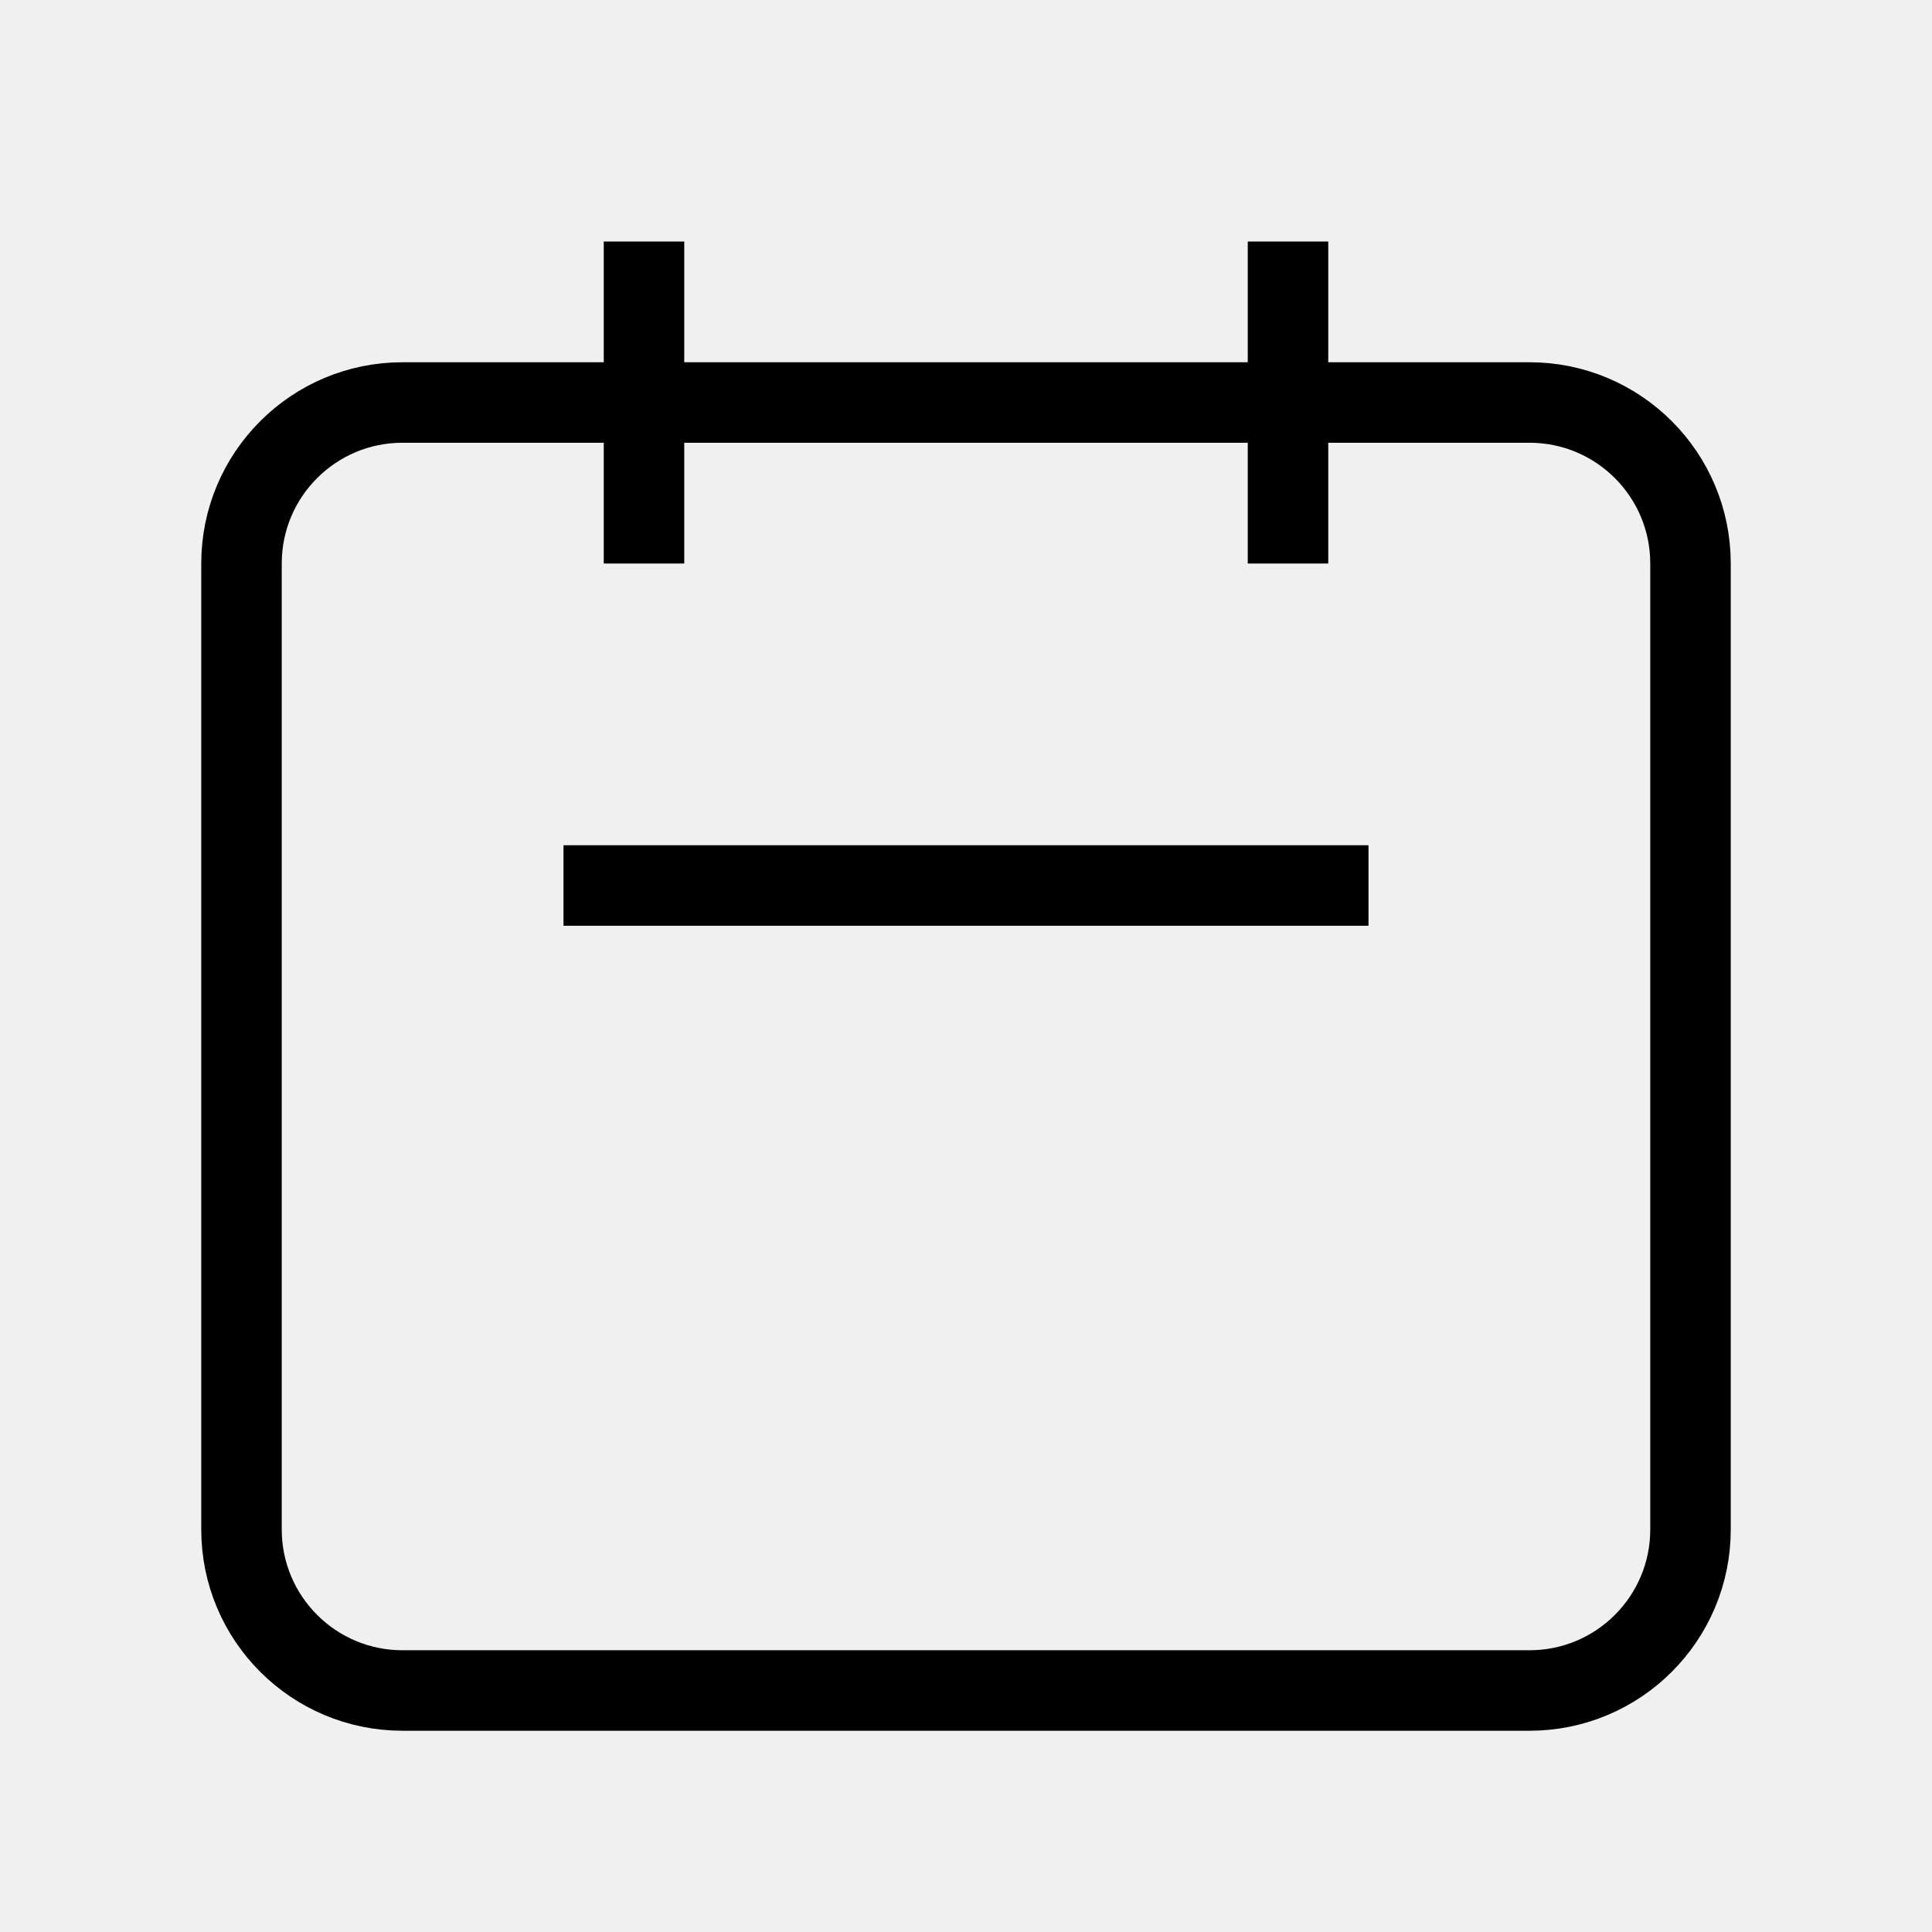
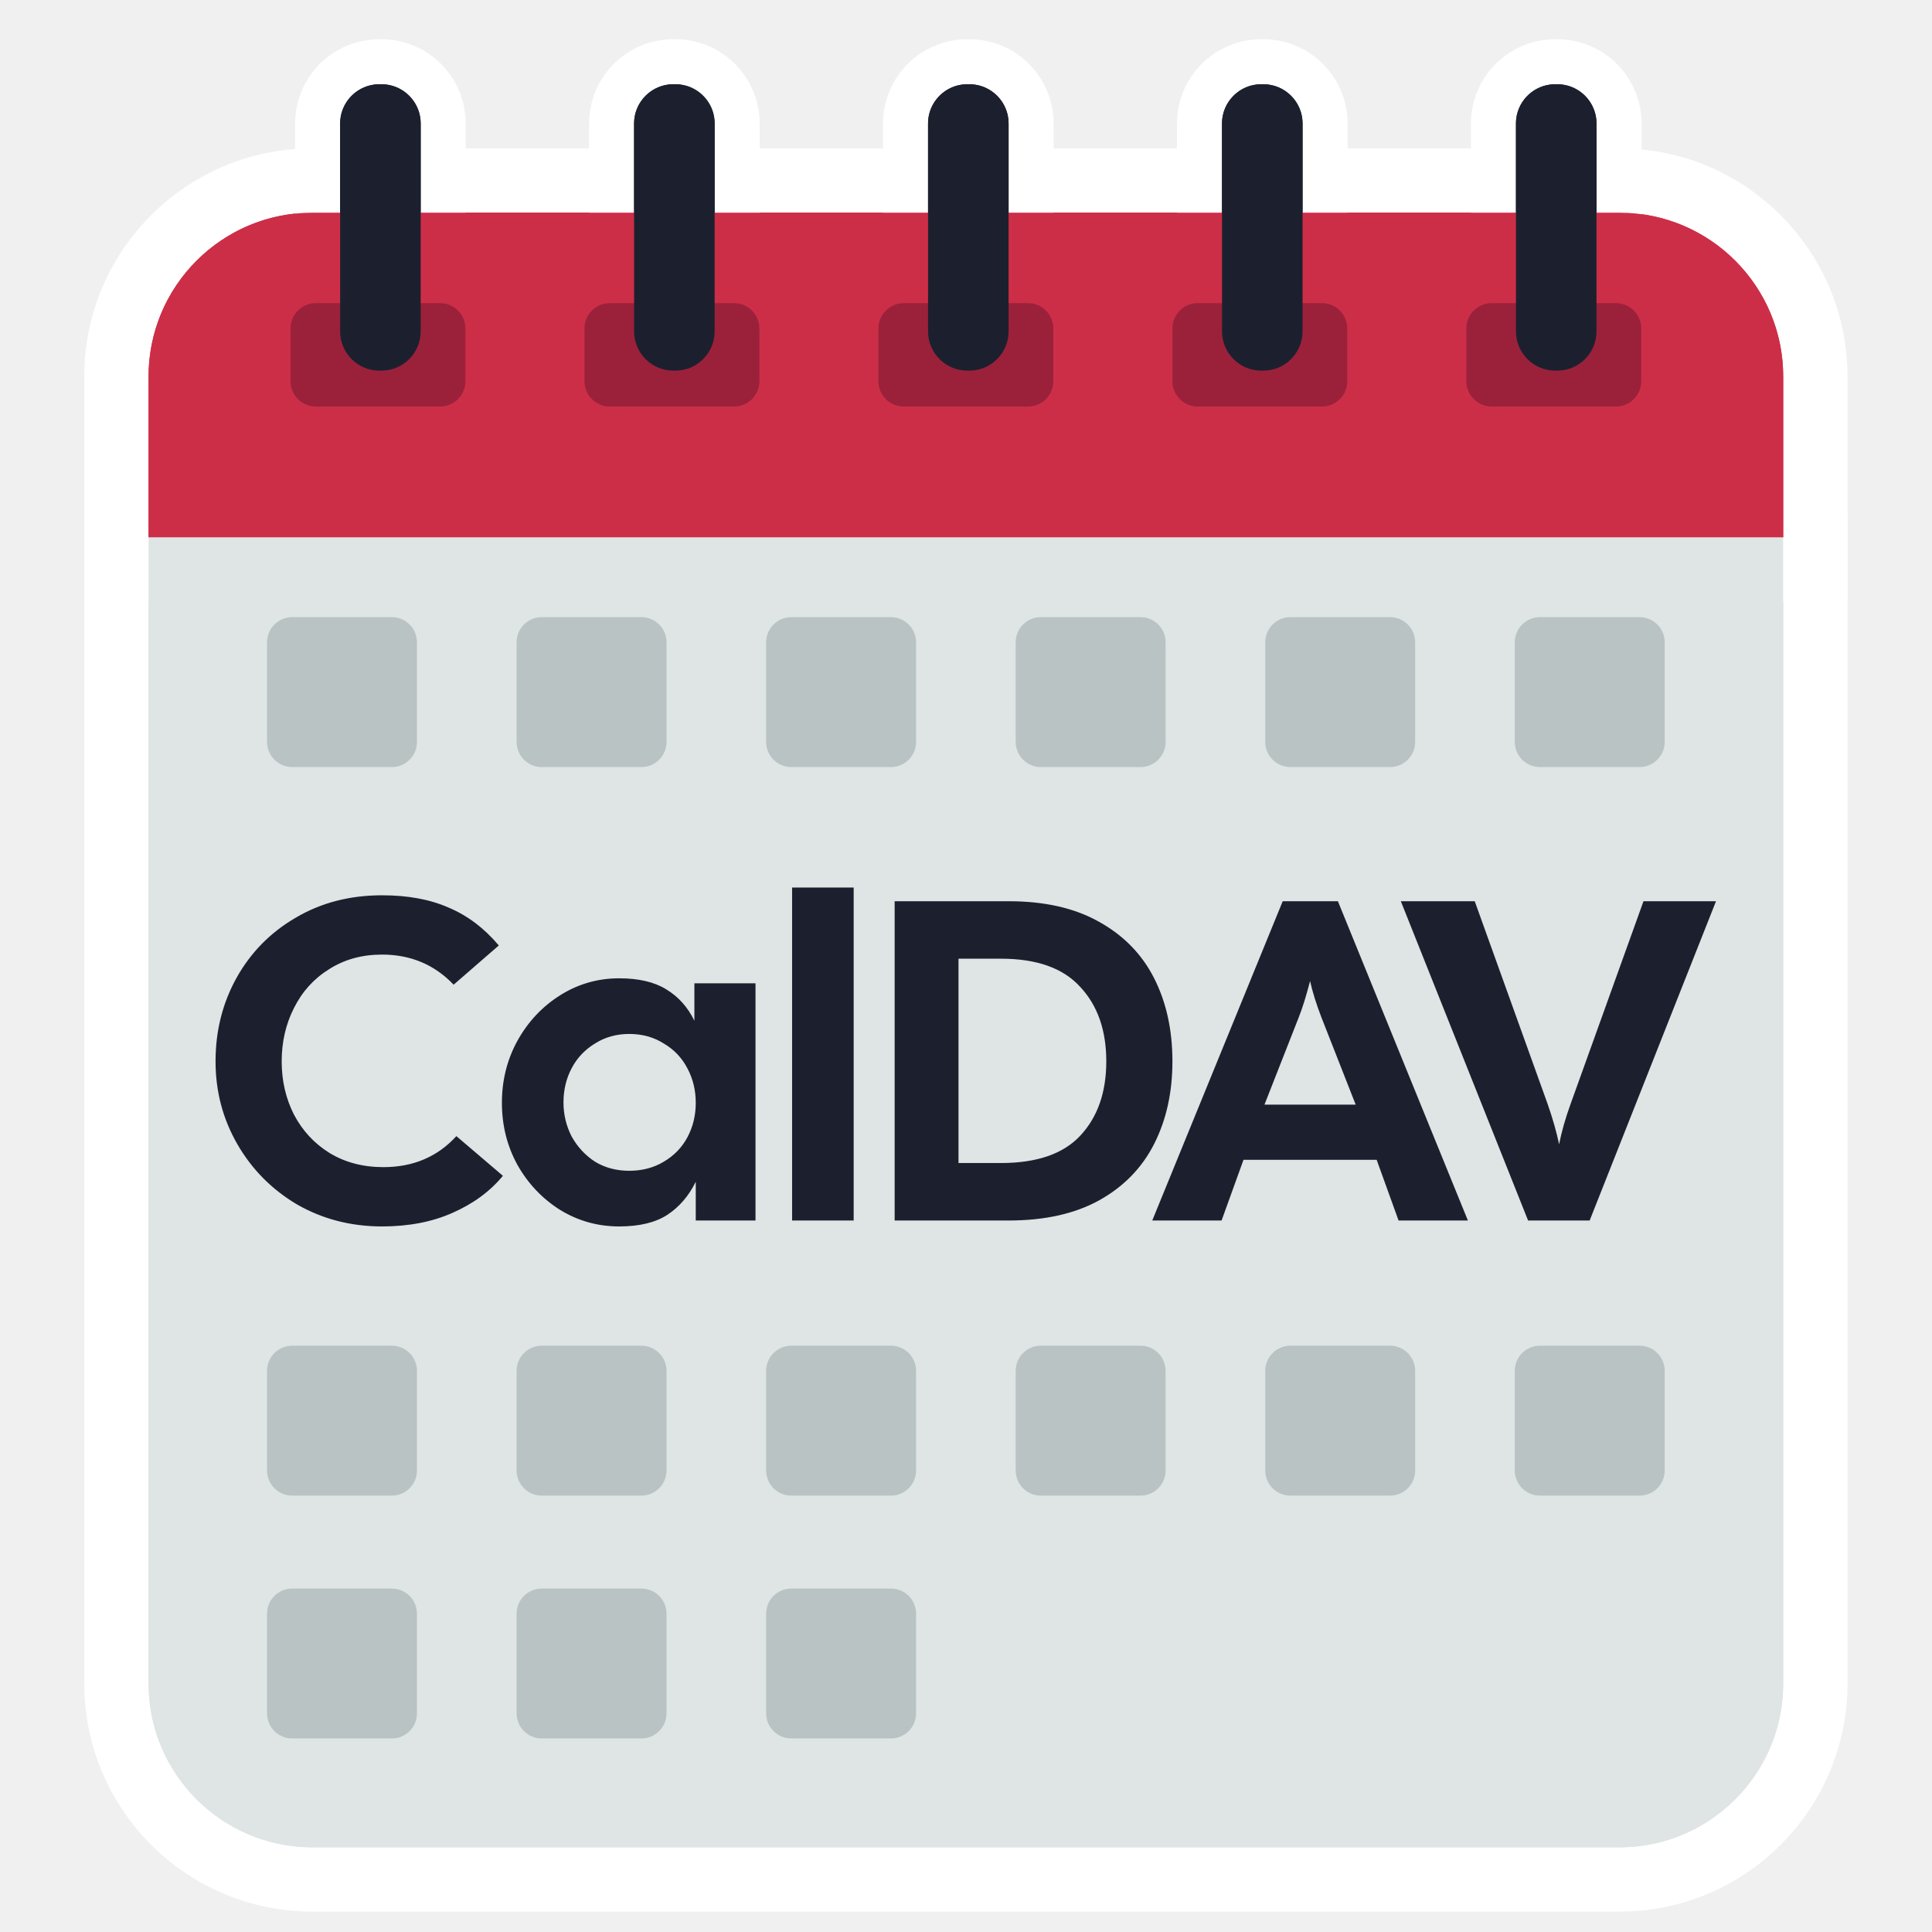
- <svg xmlns="http://www.w3.org/2000/svg" fill="none" viewBox="0 0 24 24" stroke="currentColor">
-   <path strokeLinecap="round" strokeLinejoin="round" strokeWidth="2" d="M8 7V3m8 4V3m-9 8h10M5 21h14a2 2 0 002-2V7a2 2 0 00-2-2H5a2 2 0 00-2 2v12a2 2 0 002 2z" />
+ <svg xmlns="http://www.w3.org/2000/svg" width="3004" height="3004" fill="none">
+   <path fill="#DFE4E4" stroke="#fff" stroke-width="100" d="m2809.88 802.052 12.75 14.238v1801.24c0 168.34-136.45 304.8-304.8 304.8H485.801c-168.343 0-304.801-136.46-304.801-304.8V825.541l3.742-9.121 28.646-69.814 12.728-31.02H2732.48l14.91 16.652 62.49 69.814Z" />
+   <path fill="#CD2E47" stroke="#fff" stroke-width="100" d="M2822.63 835.4v50H181V585.507c0-168.345 136.457-304.814 304.801-304.814H2517.83c168.35 0 304.8 136.47 304.8 304.814V835.4Z" />
+   <path fill="#1C202E" stroke="#fff" stroke-width="70" d="M593.032 611.307h-3.084c-53.065 0-96.079-43.018-96.079-96.08V192.08c0-53.062 43.015-96.08 96.079-96.08h3.084c53.064 0 96.078 43.018 96.078 96.08v323.147c0 53.062-43.014 96.08-96.078 96.08ZM1050.09 611.307h-3.08c-53.065 0-96.081-43.018-96.081-96.08V192.08c0-53.063 43.016-96.08 96.081-96.08h3.08c53.07 0 96.08 43.017 96.08 96.08v323.147c0 53.062-43.01 96.08-96.08 96.08ZM1507.15 611.307h-3.08c-53.06 0-96.08-43.017-96.08-96.08V192.08c0-53.063 43.02-96.08 96.08-96.08h3.08c53.06 0 96.08 43.017 96.08 96.08v323.147c0 53.063-43.02 96.08-96.08 96.08ZM1964.22 611.307h-3.08c-53.07 0-96.08-43.017-96.08-96.08V192.08c0-53.063 43.01-96.08 96.08-96.08h3.08c53.06 0 96.08 43.017 96.08 96.08v323.147c0 53.063-43.02 96.08-96.08 96.08ZM2421.27 611.307h-3.08c-53.06 0-96.08-43.017-96.08-96.08V192.08c0-53.064 43.02-96.08 96.08-96.08h3.08c53.06 0 96.08 43.017 96.08 96.08v323.147c0 53.063-43.02 96.08-96.08 96.08Z" />
+   <path fill="#DFE4E4" d="M2772.63 835.4v1782.13c0 140.72-114.07 254.8-254.8 254.8H485.801c-140.728 0-254.801-114.08-254.801-254.8V835.4l28.645-69.813H2710.14l62.49 69.813Z" />
+   <path fill="#CD2E47" d="M2772.63 585.507V835.4H231V585.507c0-140.734 114.073-254.814 254.801-254.814H2517.83c140.73 0 254.8 114.08 254.8 254.814Z" />
+   <path fill="#9B213B" d="M684.276 632.147H491.114c-21.767 0-39.414-17.64-39.414-39.414V510.72c0-21.773 17.647-39.413 39.414-39.413h193.162c21.768 0 39.414 17.64 39.414 39.413v82.013c0 21.774-17.646 39.414-39.414 39.414Z" />
+   <path fill="#1C202E" d="M593.032 576.307h-3.084c-33.733 0-61.079-27.347-61.079-61.08V192.08c0-33.733 27.346-61.08 61.079-61.08h3.084c33.733 0 61.078 27.347 61.078 61.08v323.147c0 33.733-27.345 61.08-61.078 61.08Z" />
+   <path fill="#9B213B" d="M1141.34 632.147H948.174c-21.768 0-39.414-17.64-39.414-39.414V510.72c0-21.773 17.646-39.413 39.414-39.413h193.166c21.76 0 39.41 17.64 39.41 39.413v82.013c0 21.774-17.65 39.414-39.41 39.414Z" />
+   <path fill="#1C202E" d="M1050.09 576.307h-3.08c-33.73 0-61.081-27.347-61.081-61.08V192.08c0-33.733 27.351-61.08 61.081-61.08h3.08c33.74 0 61.08 27.347 61.08 61.08v323.147c0 33.733-27.34 61.08-61.08 61.08Z" />
+   <path fill="#9B213B" d="M1598.4 632.147h-193.17c-21.76 0-39.41-17.64-39.41-39.414V510.72c0-21.773 17.65-39.413 39.41-39.413h193.17c21.76 0 39.42 17.64 39.42 39.413v82.013c0 21.774-17.66 39.414-39.42 39.414Z" />
+   <path fill="#1C202E" d="M1507.15 576.307h-3.08c-33.73 0-61.08-27.347-61.08-61.08V192.08c0-33.733 27.35-61.08 61.08-61.08h3.08c33.73 0 61.08 27.347 61.08 61.08v323.147c0 33.733-27.35 61.08-61.08 61.08Z" />
+   <path fill="#9B213B" d="M2055.46 632.147H1862.3c-21.78 0-39.42-17.64-39.42-39.414V510.72c0-21.773 17.64-39.413 39.42-39.413h193.16c21.77 0 39.41 17.64 39.41 39.413v82.013c0 21.774-17.64 39.414-39.41 39.414Z" />
+   <path fill="#1C202E" d="M1964.22 576.307h-3.08c-33.74 0-61.08-27.347-61.08-61.08V192.08c0-33.733 27.34-61.08 61.08-61.08h3.08c33.73 0 61.08 27.347 61.08 61.08v323.147c0 33.733-27.35 61.08-61.08 61.08Z" />
+   <path fill="#9B213B" d="M2512.52 632.147h-193.16c-21.77 0-39.42-17.64-39.42-39.414V510.72c0-21.773 17.65-39.413 39.42-39.413h193.16c21.76 0 39.42 17.64 39.42 39.413v82.013c0 21.774-17.66 39.414-39.42 39.414Z" />
+   <path fill="#1C202E" d="M2421.27 576.307h-3.08c-33.73 0-61.08-27.347-61.08-61.08V192.08c0-33.733 27.35-61.08 61.08-61.08h3.08c33.73 0 61.08 27.347 61.08 61.08v323.147c0 33.733-27.35 61.08-61.08 61.08Z" />
+   <path fill="#B9C3C4" d="M842.32 959.6h154.945c21.575 0 39.065 17.48 39.065 39.053v154.957c0 21.56-17.49 39.06-39.065 39.06H842.32c-21.573 0-39.063-17.5-39.063-39.06V998.653c0-21.573 17.49-39.053 39.063-39.053ZM1618.35 959.6h154.95c21.57 0 39.06 17.48 39.06 39.053v154.957c0 21.56-17.49 39.06-39.06 39.06h-154.95c-21.57 0-39.07-17.5-39.07-39.06V998.653c0-21.573 17.5-39.053 39.07-39.053ZM2588.39 998.653v154.957c0 21.56-17.49 39.06-39.07 39.06h-154.94c-21.58 0-39.06-17.5-39.06-39.06V998.653c0-21.573 17.48-39.053 39.06-39.053h154.94c21.58 0 39.07 17.48 39.07 39.053ZM454.304 959.6h154.945c21.574 0 39.063 17.48 39.063 39.053v154.957c0 21.56-17.489 39.06-39.063 39.06H454.304c-21.573 0-39.063-17.5-39.063-39.06V998.653c0-21.573 17.49-39.053 39.063-39.053ZM2006.36 959.6h154.95c21.57 0 39.07 17.48 39.07 39.053v154.957c0 21.56-17.5 39.06-39.07 39.06h-154.95c-21.57 0-39.05-17.5-39.05-39.06V998.653c0-21.573 17.48-39.053 39.05-39.053ZM1230.33 959.6h154.95c21.58 0 39.07 17.48 39.07 39.053v154.957c0 21.56-17.49 39.06-39.07 39.06h-154.95c-21.57 0-39.06-17.5-39.06-39.06V998.653c0-21.573 17.49-39.053 39.06-39.053ZM1618.35 2092.4h154.95c21.57 0 39.06 17.48 39.06 39.05v154.95c0 21.57-17.49 39.07-39.06 39.07h-154.95c-21.57 0-39.07-17.5-39.07-39.07v-154.95c0-21.57 17.5-39.05 39.07-39.05ZM2588.39 2131.45v154.95c0 21.57-17.49 39.07-39.07 39.07h-154.94c-21.58 0-39.06-17.5-39.06-39.07v-154.95c0-21.57 17.48-39.05 39.06-39.05h154.94c21.58 0 39.07 17.48 39.07 39.05ZM2006.36 2092.4h154.95c21.57 0 39.07 17.48 39.07 39.05v154.95c0 21.57-17.5 39.07-39.07 39.07h-154.95c-21.57 0-39.05-17.5-39.05-39.07v-154.95c0-21.57 17.48-39.05 39.05-39.05ZM1230.33 2092.4h154.95c21.58 0 39.07 17.48 39.07 39.05v154.95c0 21.57-17.49 39.07-39.07 39.07h-154.95c-21.57 0-39.06-17.5-39.06-39.07v-154.95c0-21.57 17.49-39.05 39.06-39.05ZM842.32 2092.4h154.945c21.575 0 39.065 17.48 39.065 39.05v154.95c0 21.57-17.49 39.07-39.065 39.07H842.32c-21.573 0-39.063-17.5-39.063-39.07v-154.95c0-21.57 17.49-39.05 39.063-39.05ZM454.304 2092.4h154.945c21.574 0 39.063 17.48 39.063 39.05v154.95c0 21.57-17.489 39.07-39.063 39.07H454.304c-21.573 0-39.063-17.5-39.063-39.07v-154.95c0-21.57 17.49-39.05 39.063-39.05ZM454.304 2470h154.945c21.574 0 39.063 17.48 39.063 39.05V2664c0 21.57-17.489 39.07-39.063 39.07H454.304c-21.573 0-39.063-17.5-39.063-39.07v-154.95c0-21.57 17.49-39.05 39.063-39.05ZM842.32 2470h154.945c21.575 0 39.065 17.48 39.065 39.05V2664c0 21.57-17.49 39.07-39.065 39.07H842.32c-21.573 0-39.063-17.5-39.063-39.07v-154.95c0-21.57 17.49-39.05 39.063-39.05ZM1424.35 2509.05V2664c0 21.57-17.49 39.07-39.07 39.07h-154.95c-21.57 0-39.06-17.5-39.06-39.07v-154.95c0-21.57 17.49-39.05 39.06-39.05h154.95c21.58 0 39.07 17.48 39.07 39.05Z" />
+   <path fill="#1C202E" d="M2178.1 1401.28h114.89l113.48 315.59c8.03 23.17 13.94 43.97 17.73 62.41 3.78-19.38 9.69-40.19 17.73-62.41l113.47-315.59h112.76l-196.45 496.44h-95.74l-197.87-496.44ZM1994.44 1401.28h85.81l202.13 496.44h-107.8l-34.04-94.33h-207.09l-34.04 94.33h-107.8l202.83-496.44Zm113.47 316.3-53.19-135.46c-8.03-20.8-13.94-39.71-17.73-56.73-6.14 23.64-12.05 42.55-17.73 56.73l-53.19 135.46h141.84ZM1391.06 1401.28h177.3c55.79 0 102.6 10.63 140.42 31.91 38.3 21.28 66.9 50.59 85.81 87.94 18.92 37.35 28.37 80.38 28.37 129.08 0 48.22-9.45 91.01-28.37 128.36-18.91 37.35-47.51 66.67-85.81 87.94-37.82 20.81-84.63 31.21-140.42 31.21h-177.3v-496.44Zm165.24 407.08c55.79 0 96.93-14.19 123.4-42.55 26.95-28.84 40.43-67.38 40.43-115.6 0-48.23-13.48-86.76-40.43-115.6-26.47-29.32-67.61-43.97-123.4-43.97h-65.95v317.72h65.95ZM1231.6 1380h95.74v517.72h-95.74V1380ZM962.661 1906.94c-33.096 0-63.592-8.51-91.487-25.53-27.895-17.5-50.117-40.9-66.665-70.21-16.075-29.32-24.113-61.47-24.113-96.46 0-34.98 8.038-67.13 24.113-96.45 16.548-29.78 38.77-53.42 66.665-70.92 27.895-17.49 58.391-26.24 91.487-26.24 30.26 0 54.609 5.67 73.049 17.02 18.91 11.35 33.57 27.66 43.97 48.94v-58.16h95.03v368.79h-92.9v-60.28c-10.88 22.22-25.77 39.47-44.68 51.77-18.44 11.82-43.264 17.73-74.469 17.73Zm-86.523-192.91c0 18.92 4.256 36.65 12.766 53.19 8.983 16.08 21.04 29.08 36.169 39.01 15.603 9.46 33.333 14.18 53.191 14.18 20.33 0 38.296-4.72 53.896-14.18 16.08-9.46 28.37-22.22 36.88-38.3 8.51-16.07 12.77-33.8 12.77-53.19 0-19.38-4.26-37.11-12.77-53.19-8.51-16.54-20.8-29.55-36.88-39-15.6-9.93-33.566-14.9-53.896-14.9-19.858 0-37.588 4.97-53.191 14.9-15.602 9.45-27.659 22.22-36.169 38.29-8.51 16.08-12.766 33.81-12.766 53.19ZM594.008 1906.94c-48.225 0-92.196-11.35-131.911-34.04-39.243-23.17-70.211-54.38-92.906-93.62-22.694-39.24-34.042-82.27-34.042-129.07 0-47.28 10.875-90.55 32.624-129.79 22.221-39.71 52.954-70.92 92.196-93.61 39.243-23.17 83.922-34.75 134.039-34.75 40.189 0 74.703 6.38 103.544 19.14 29.314 12.3 55.318 31.92 78.012 58.87l-70.211 60.99c-29.786-31.2-66.901-46.81-111.345-46.81-31.204 0-58.627 7.57-82.267 22.7-23.64 14.65-41.843 34.75-54.609 60.28-12.765 25.06-19.148 52.72-19.148 82.98 0 30.26 6.383 57.91 19.148 82.97 13.239 25.06 31.678 44.92 55.318 59.58 24.113 14.65 52.008 21.98 83.686 21.98 46.335 0 84.159-16.07 113.473-48.22l72.338 61.7c-19.857 24.11-45.862 43.26-78.012 57.44-31.678 14.19-68.32 21.28-109.927 21.28Z" />
</svg>
